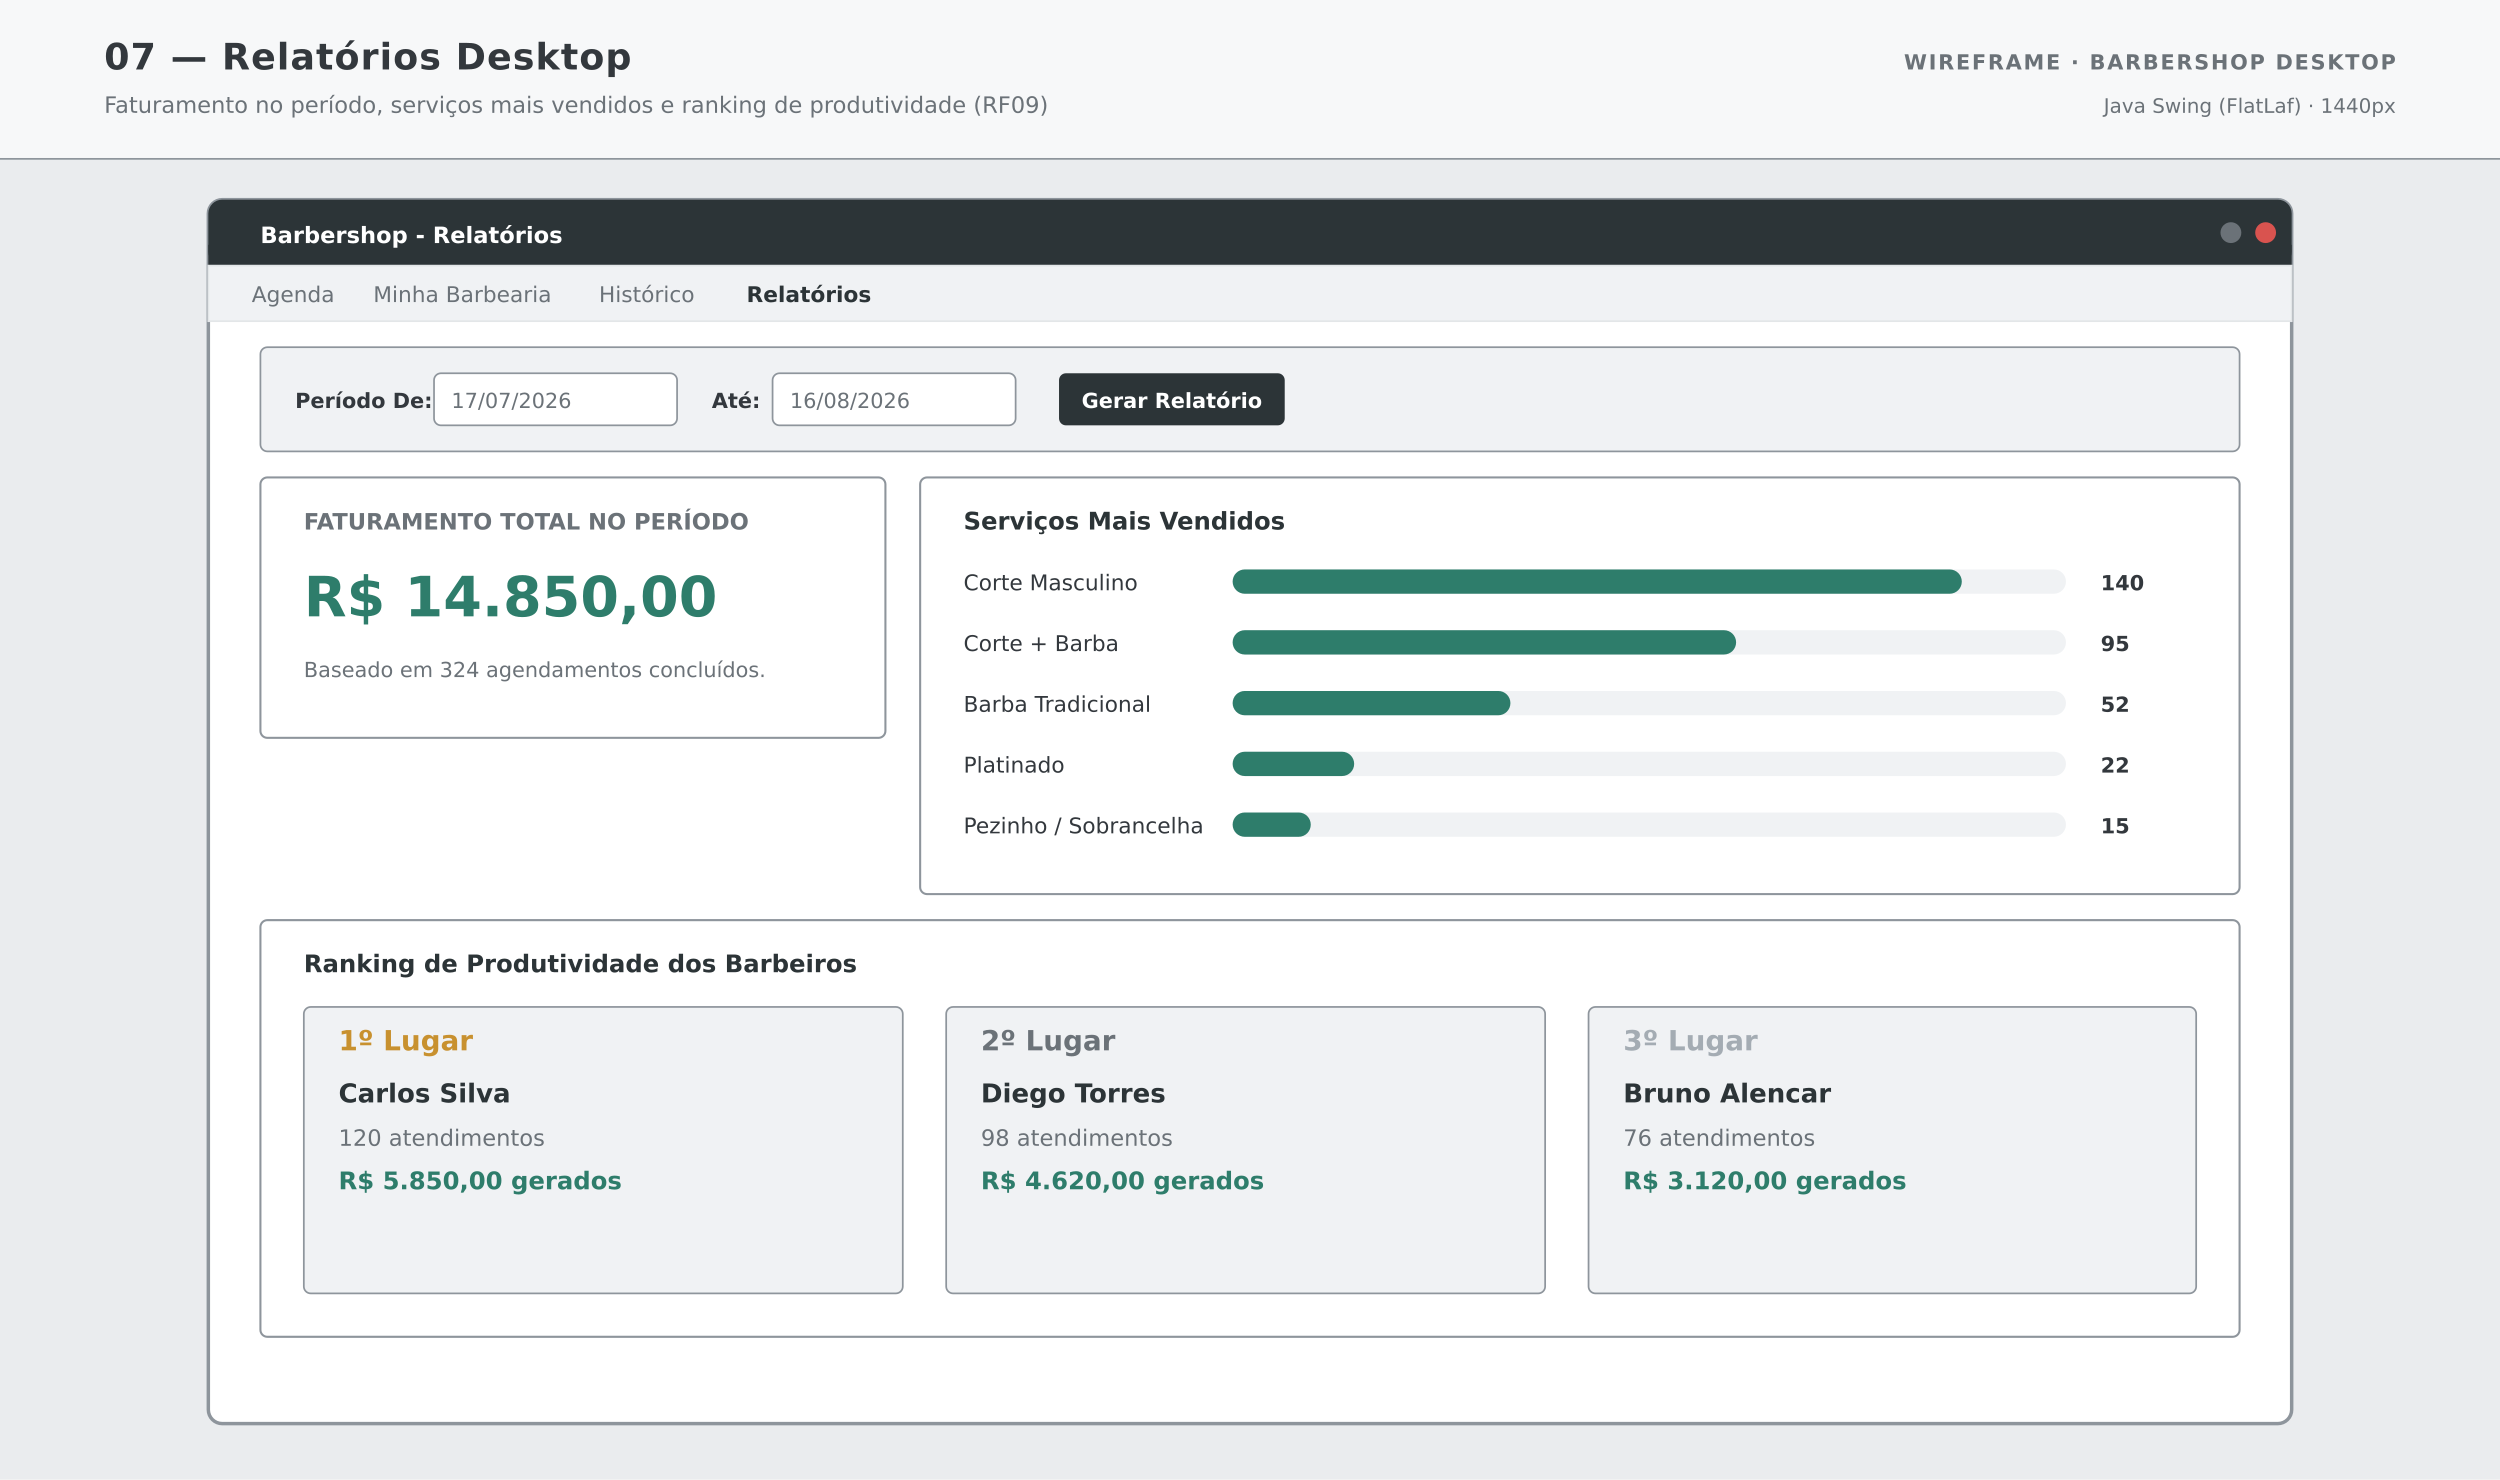
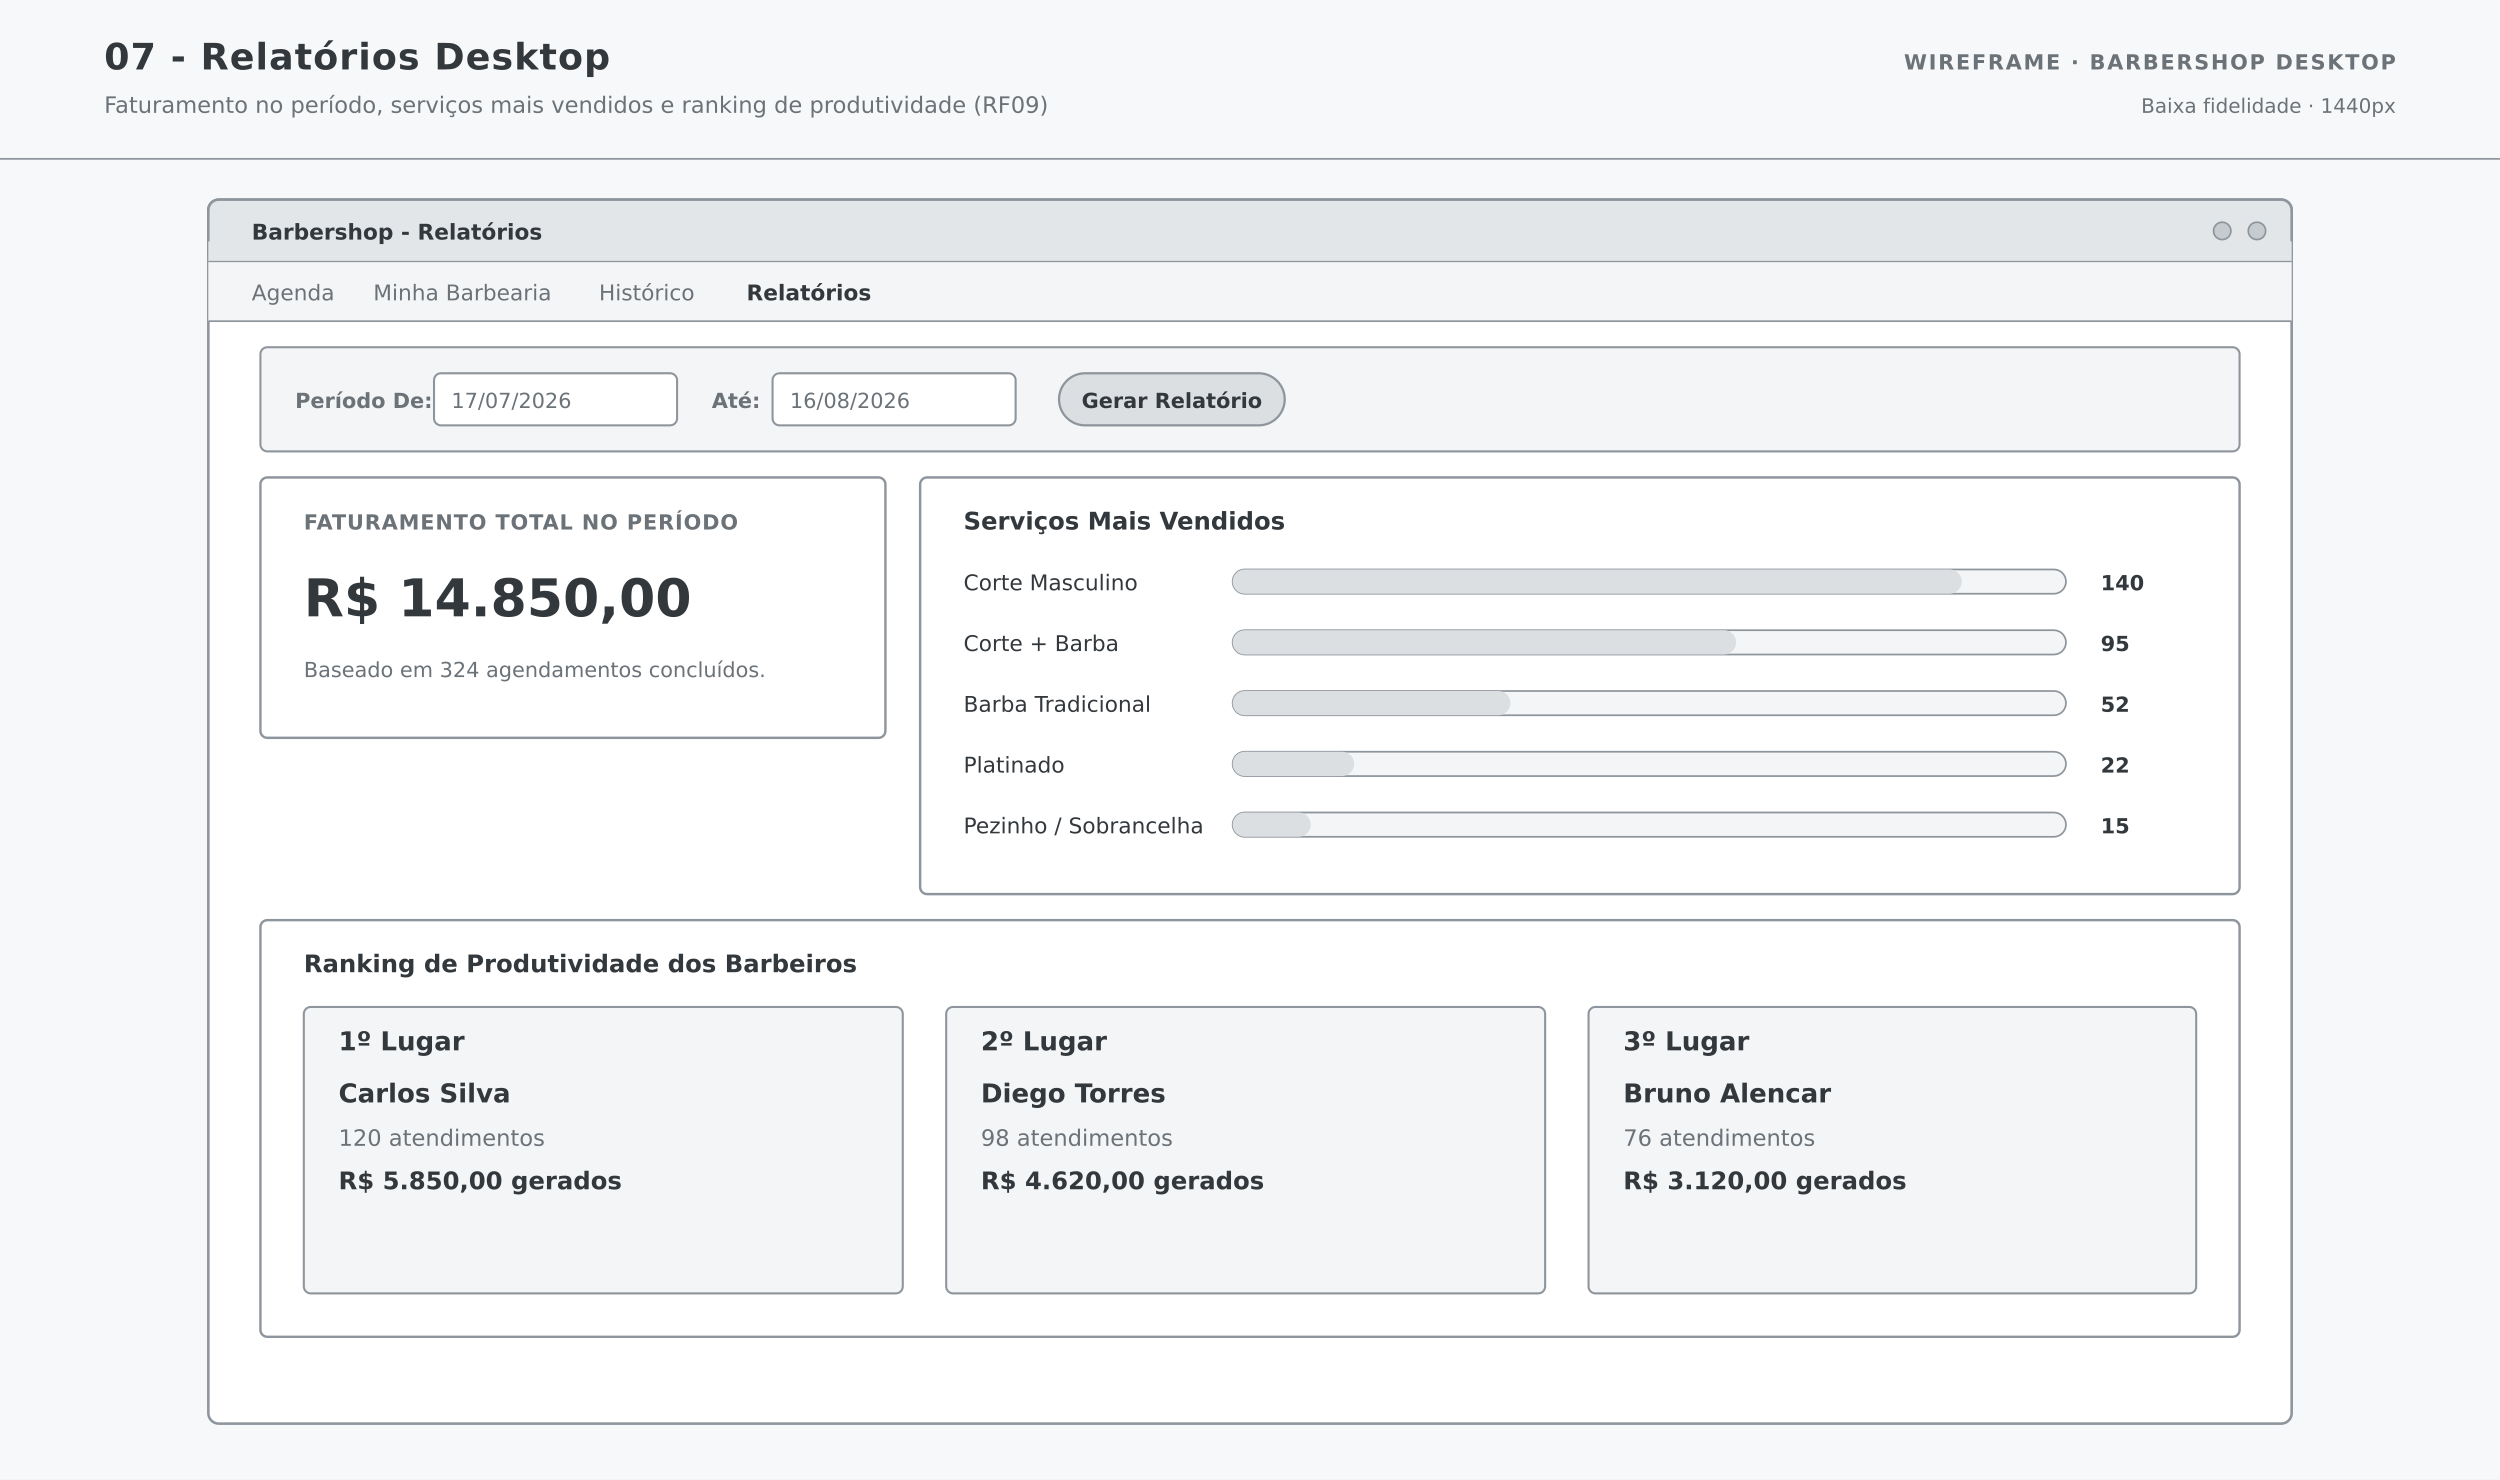
<svg xmlns="http://www.w3.org/2000/svg" width="1440" height="852" viewBox="0 0 1440 852">
  <rect width="1440" height="852" fill="#FFFFFF" />
  <rect x="0" y="0" width="1440" height="92" rx="0" fill="#F7F8F9" />
-   <text x="60" y="40" font-family="DejaVu Sans, Arial, sans-serif" font-size="21" font-weight="bold" fill="#33383D" text-anchor="start" letter-spacing="0.6">07 — Relatórios Desktop</text>
+   <text x="60" y="40" font-family="DejaVu Sans, Arial, sans-serif" font-size="21" font-weight="bold" fill="#33383D" text-anchor="start" letter-spacing="0.6">07 - Relatórios Desktop</text>
  <text x="60" y="65" font-family="DejaVu Sans, Arial, sans-serif" font-size="13" font-weight="normal" fill="#6B7278" text-anchor="start" letter-spacing="0">Faturamento no período, serviços mais vendidos e ranking de produtividade (RF09)</text>
  <text x="1380" y="40" font-family="DejaVu Sans, Arial, sans-serif" font-size="12" font-weight="bold" fill="#6B7278" text-anchor="end" letter-spacing="1">WIREFRAME · BARBERSHOP DESKTOP</text>
-   <text x="1380" y="65" font-family="DejaVu Sans, Arial, sans-serif" font-size="11.5" font-weight="normal" fill="#6B7278" text-anchor="end" letter-spacing="0">Java Swing (FlatLaf) · 1440px</text>
+   <text x="1380" y="65" font-family="DejaVu Sans, Arial, sans-serif" font-size="11.5" font-weight="normal" fill="#6B7278" text-anchor="end" letter-spacing="0">Baixa fidelidade · 1440px</text>
  <line x1="0" y1="92" x2="1440" y2="92" stroke="#8E959C" stroke-width="2" />
-   <rect x="0" y="92" width="1440" height="760" rx="0" fill="#EAECEE" />
-   <rect x="120" y="115" width="1200" height="705" rx="8" fill="#FFFFFF" stroke="#8E959C" stroke-width="2" />
-   <rect x="120" y="115" width="1200" height="38" rx="8" fill="#2C3437" />
-   <rect x="120" y="141" width="1200" height="12" fill="#2C3437" />
-   <text x="150" y="140" font-family="DejaVu Sans, Arial, sans-serif" font-size="13" font-weight="bold" fill="#FFFFFF">Barbershop - Relatórios</text>
-   <circle cx="1285" cy="134" r="6" fill="#6B7278" />
-   <circle cx="1305" cy="134" r="6" fill="#D9534F" />
-   <rect x="120" y="153" width="1200" height="32" fill="#F0F2F4" stroke="#E3E6E8" stroke-width="1" />
-   <text x="145" y="174" font-family="DejaVu Sans, Arial, sans-serif" font-size="12.5" fill="#6B7278">Agenda</text>
-   <text x="215" y="174" font-family="DejaVu Sans, Arial, sans-serif" font-size="12.5" fill="#6B7278">Minha Barbearia</text>
-   <text x="345" y="174" font-family="DejaVu Sans, Arial, sans-serif" font-size="12.5" fill="#6B7278">Histórico</text>
-   <text x="430" y="174" font-family="DejaVu Sans, Arial, sans-serif" font-size="12.5" font-weight="bold" fill="#2C3437">Relatórios</text>
-   <rect x="150" y="200" width="1140" height="60" rx="4" fill="#F0F2F4" stroke="#8E959C" stroke-width="1" />
-   <text x="170" y="235" font-family="DejaVu Sans, Arial, sans-serif" font-size="12" font-weight="bold" fill="#33383D">Período De:</text>
-   <rect x="250" y="215" width="140" height="30" rx="4" fill="#FFFFFF" stroke="#8E959C" stroke-width="1" />
+   <rect x="0" y="92" width="1440" height="760" rx="0" fill="#F7F8F9" />
+   <rect x="120" y="115" width="1200" height="705" rx="6" fill="#FFFFFF" stroke="#8E959C" stroke-width="1.5" />
+   <rect x="120" y="115" width="1200" height="36" rx="6" fill="#E3E6E8" stroke="#8E959C" stroke-width="1.5" />
+   <rect x="120" y="139" width="1200" height="12" fill="#E3E6E8" />
+   <line x1="120" y1="151" x2="1320" y2="151" stroke="#8E959C" stroke-width="1.5" />
+   <text x="145" y="138" font-family="DejaVu Sans, Arial, sans-serif" font-size="12.5" font-weight="bold" fill="#33383D">Barbershop - Relatórios</text>
+   <circle cx="1280" cy="133" r="5" fill="#C6CBD0" stroke="#8E959C" stroke-width="1" />
+   <circle cx="1300" cy="133" r="5" fill="#C6CBD0" stroke="#8E959C" stroke-width="1" />
+   <rect x="120" y="151" width="1200" height="34" fill="#F4F5F6" />
+   <line x1="120" y1="185" x2="1320" y2="185" stroke="#8E959C" stroke-width="1" />
+   <text x="145" y="173" font-family="DejaVu Sans, Arial, sans-serif" font-size="12.5" fill="#6B7278">Agenda</text>
+   <text x="215" y="173" font-family="DejaVu Sans, Arial, sans-serif" font-size="12.5" fill="#6B7278">Minha Barbearia</text>
+   <text x="345" y="173" font-family="DejaVu Sans, Arial, sans-serif" font-size="12.5" fill="#6B7278">Histórico</text>
+   <text x="430" y="173" font-family="DejaVu Sans, Arial, sans-serif" font-size="12.5" font-weight="bold" fill="#33383D">Relatórios</text>
+   <rect x="150" y="200" width="1140" height="60" rx="4" fill="#F4F5F6" stroke="#8E959C" stroke-width="1.2" />
+   <text x="170" y="235" font-family="DejaVu Sans, Arial, sans-serif" font-size="12" font-weight="bold" fill="#6B7278">Período De:</text>
+   <rect x="250" y="215" width="140" height="30" rx="4" fill="#FFFFFF" stroke="#8E959C" stroke-width="1.2" />
  <text x="260" y="235" font-family="DejaVu Sans, Arial, sans-serif" font-size="12" fill="#6B7278">17/07/2026</text>
-   <text x="410" y="235" font-family="DejaVu Sans, Arial, sans-serif" font-size="12" font-weight="bold" fill="#33383D">Até:</text>
-   <rect x="445" y="215" width="140" height="30" rx="4" fill="#FFFFFF" stroke="#8E959C" stroke-width="1" />
+   <text x="410" y="235" font-family="DejaVu Sans, Arial, sans-serif" font-size="12" font-weight="bold" fill="#6B7278">Até:</text>
+   <rect x="445" y="215" width="140" height="30" rx="4" fill="#FFFFFF" stroke="#8E959C" stroke-width="1.2" />
  <text x="455" y="235" font-family="DejaVu Sans, Arial, sans-serif" font-size="12" fill="#6B7278">16/08/2026</text>
-   <rect x="610" y="215" width="130" height="30" rx="4" fill="#2C3437" />
-   <text x="675" y="235" font-family="DejaVu Sans, Arial, sans-serif" font-size="12" font-weight="bold" fill="#FFFFFF" text-anchor="middle">Gerar Relatório</text>
-   <rect x="150" y="275" width="360" height="150" rx="4" fill="#FFFFFF" stroke="#8E959C" stroke-width="1.2" />
-   <text x="175" y="305" font-family="DejaVu Sans, Arial, sans-serif" font-size="13" font-weight="bold" fill="#6B7278">FATURAMENTO TOTAL NO PERÍODO</text>
-   <text x="175" y="355" font-family="DejaVu Sans, Arial, sans-serif" font-size="32" font-weight="bold" fill="#2E7D6B">R$ 14.850,00</text>
+   <rect x="610" y="215" width="130" height="30" rx="15" fill="#DCDFE2" stroke="#8E959C" stroke-width="1.3" />
+   <text x="675" y="235" font-family="DejaVu Sans, Arial, sans-serif" font-size="12" font-weight="bold" fill="#33383D" text-anchor="middle">Gerar Relatório</text>
+   <rect x="150" y="275" width="360" height="150" rx="4" fill="#FFFFFF" stroke="#8E959C" stroke-width="1.4" />
+   <text x="175" y="305" font-family="DejaVu Sans, Arial, sans-serif" font-size="12" font-weight="bold" fill="#6B7278" letter-spacing="0.5">FATURAMENTO TOTAL NO PERÍODO</text>
+   <text x="175" y="355" font-family="DejaVu Sans, Arial, sans-serif" font-size="30" font-weight="bold" fill="#33383D">R$ 14.850,00</text>
  <text x="175" y="390" font-family="DejaVu Sans, Arial, sans-serif" font-size="12" fill="#6B7278">Baseado em 324 agendamentos concluídos.</text>
-   <rect x="530" y="275" width="760" height="240" rx="4" fill="#FFFFFF" stroke="#8E959C" stroke-width="1.2" />
-   <text x="555" y="305" font-family="DejaVu Sans, Arial, sans-serif" font-size="14" font-weight="bold" fill="#2C3437">Serviços Mais Vendidos</text>
+   <rect x="530" y="275" width="760" height="240" rx="4" fill="#FFFFFF" stroke="#8E959C" stroke-width="1.4" />
+   <text x="555" y="305" font-family="DejaVu Sans, Arial, sans-serif" font-size="14" font-weight="bold" fill="#33383D">Serviços Mais Vendidos</text>
  <text x="555" y="340" font-family="DejaVu Sans, Arial, sans-serif" font-size="12.5" fill="#33383D">Corte Masculino</text>
-   <rect x="710" y="328" width="480" height="14" rx="7" fill="#F0F2F4" />
-   <rect x="710" y="328" width="420" height="14" rx="7" fill="#2E7D6B" />
+   <rect x="710" y="328" width="480" height="14" rx="7" fill="#F4F5F6" stroke="#8E959C" stroke-width="1" />
+   <rect x="710" y="328" width="420" height="14" rx="7" fill="#DCDFE2" />
  <text x="1210" y="340" font-family="DejaVu Sans, Arial, sans-serif" font-size="12" font-weight="bold" fill="#33383D">140</text>
  <text x="555" y="375" font-family="DejaVu Sans, Arial, sans-serif" font-size="12.5" fill="#33383D">Corte + Barba</text>
-   <rect x="710" y="363" width="480" height="14" rx="7" fill="#F0F2F4" />
-   <rect x="710" y="363" width="290" height="14" rx="7" fill="#2E7D6B" />
+   <rect x="710" y="363" width="480" height="14" rx="7" fill="#F4F5F6" stroke="#8E959C" stroke-width="1" />
+   <rect x="710" y="363" width="290" height="14" rx="7" fill="#DCDFE2" />
  <text x="1210" y="375" font-family="DejaVu Sans, Arial, sans-serif" font-size="12" font-weight="bold" fill="#33383D">95</text>
  <text x="555" y="410" font-family="DejaVu Sans, Arial, sans-serif" font-size="12.5" fill="#33383D">Barba Tradicional</text>
-   <rect x="710" y="398" width="480" height="14" rx="7" fill="#F0F2F4" />
-   <rect x="710" y="398" width="160" height="14" rx="7" fill="#2E7D6B" />
+   <rect x="710" y="398" width="480" height="14" rx="7" fill="#F4F5F6" stroke="#8E959C" stroke-width="1" />
+   <rect x="710" y="398" width="160" height="14" rx="7" fill="#DCDFE2" />
  <text x="1210" y="410" font-family="DejaVu Sans, Arial, sans-serif" font-size="12" font-weight="bold" fill="#33383D">52</text>
  <text x="555" y="445" font-family="DejaVu Sans, Arial, sans-serif" font-size="12.5" fill="#33383D">Platinado</text>
-   <rect x="710" y="433" width="480" height="14" rx="7" fill="#F0F2F4" />
-   <rect x="710" y="433" width="70" height="14" rx="7" fill="#2E7D6B" />
+   <rect x="710" y="433" width="480" height="14" rx="7" fill="#F4F5F6" stroke="#8E959C" stroke-width="1" />
+   <rect x="710" y="433" width="70" height="14" rx="7" fill="#DCDFE2" />
  <text x="1210" y="445" font-family="DejaVu Sans, Arial, sans-serif" font-size="12" font-weight="bold" fill="#33383D">22</text>
  <text x="555" y="480" font-family="DejaVu Sans, Arial, sans-serif" font-size="12.5" fill="#33383D">Pezinho / Sobrancelha</text>
-   <rect x="710" y="468" width="480" height="14" rx="7" fill="#F0F2F4" />
-   <rect x="710" y="468" width="45" height="14" rx="7" fill="#2E7D6B" />
+   <rect x="710" y="468" width="480" height="14" rx="7" fill="#F4F5F6" stroke="#8E959C" stroke-width="1" />
+   <rect x="710" y="468" width="45" height="14" rx="7" fill="#DCDFE2" />
  <text x="1210" y="480" font-family="DejaVu Sans, Arial, sans-serif" font-size="12" font-weight="bold" fill="#33383D">15</text>
-   <rect x="150" y="530" width="1140" height="240" rx="4" fill="#FFFFFF" stroke="#8E959C" stroke-width="1.2" />
-   <text x="175" y="560" font-family="DejaVu Sans, Arial, sans-serif" font-size="14" font-weight="bold" fill="#2C3437">Ranking de Produtividade dos Barbeiros</text>
-   <rect x="175" y="580" width="345" height="165" rx="4" fill="#F0F2F4" stroke="#8E959C" stroke-width="1" />
-   <text x="195" y="605" font-family="DejaVu Sans, Arial, sans-serif" font-size="16" font-weight="bold" fill="#C8912F">1º Lugar</text>
-   <text x="195" y="635" font-family="DejaVu Sans, Arial, sans-serif" font-size="15" font-weight="bold" fill="#2C3437">Carlos Silva</text>
+   <rect x="150" y="530" width="1140" height="240" rx="4" fill="#FFFFFF" stroke="#8E959C" stroke-width="1.4" />
+   <text x="175" y="560" font-family="DejaVu Sans, Arial, sans-serif" font-size="14" font-weight="bold" fill="#33383D">Ranking de Produtividade dos Barbeiros</text>
+   <rect x="175" y="580" width="345" height="165" rx="4" fill="#F4F5F6" stroke="#8E959C" stroke-width="1.2" />
+   <text x="195" y="605" font-family="DejaVu Sans, Arial, sans-serif" font-size="15" font-weight="bold" fill="#33383D">1º Lugar</text>
+   <text x="195" y="635" font-family="DejaVu Sans, Arial, sans-serif" font-size="15" font-weight="bold" fill="#33383D">Carlos Silva</text>
  <text x="195" y="660" font-family="DejaVu Sans, Arial, sans-serif" font-size="13" fill="#6B7278">120 atendimentos</text>
-   <text x="195" y="685" font-family="DejaVu Sans, Arial, sans-serif" font-size="14" font-weight="bold" fill="#2E7D6B">R$ 5.850,00 gerados</text>
-   <rect x="545" y="580" width="345" height="165" rx="4" fill="#F0F2F4" stroke="#8E959C" stroke-width="1" />
-   <text x="565" y="605" font-family="DejaVu Sans, Arial, sans-serif" font-size="16" font-weight="bold" fill="#6B7278">2º Lugar</text>
-   <text x="565" y="635" font-family="DejaVu Sans, Arial, sans-serif" font-size="15" font-weight="bold" fill="#2C3437">Diego Torres</text>
+   <text x="195" y="685" font-family="DejaVu Sans, Arial, sans-serif" font-size="14" font-weight="bold" fill="#33383D">R$ 5.850,00 gerados</text>
+   <rect x="545" y="580" width="345" height="165" rx="4" fill="#F4F5F6" stroke="#8E959C" stroke-width="1.2" />
+   <text x="565" y="605" font-family="DejaVu Sans, Arial, sans-serif" font-size="15" font-weight="bold" fill="#33383D">2º Lugar</text>
+   <text x="565" y="635" font-family="DejaVu Sans, Arial, sans-serif" font-size="15" font-weight="bold" fill="#33383D">Diego Torres</text>
  <text x="565" y="660" font-family="DejaVu Sans, Arial, sans-serif" font-size="13" fill="#6B7278">98 atendimentos</text>
-   <text x="565" y="685" font-family="DejaVu Sans, Arial, sans-serif" font-size="14" font-weight="bold" fill="#2E7D6B">R$ 4.620,00 gerados</text>
-   <rect x="915" y="580" width="350" height="165" rx="4" fill="#F0F2F4" stroke="#8E959C" stroke-width="1" />
-   <text x="935" y="605" font-family="DejaVu Sans, Arial, sans-serif" font-size="16" font-weight="bold" fill="#A4ACB3">3º Lugar</text>
-   <text x="935" y="635" font-family="DejaVu Sans, Arial, sans-serif" font-size="15" font-weight="bold" fill="#2C3437">Bruno Alencar</text>
+   <text x="565" y="685" font-family="DejaVu Sans, Arial, sans-serif" font-size="14" font-weight="bold" fill="#33383D">R$ 4.620,00 gerados</text>
+   <rect x="915" y="580" width="350" height="165" rx="4" fill="#F4F5F6" stroke="#8E959C" stroke-width="1.2" />
+   <text x="935" y="605" font-family="DejaVu Sans, Arial, sans-serif" font-size="15" font-weight="bold" fill="#33383D">3º Lugar</text>
+   <text x="935" y="635" font-family="DejaVu Sans, Arial, sans-serif" font-size="15" font-weight="bold" fill="#33383D">Bruno Alencar</text>
  <text x="935" y="660" font-family="DejaVu Sans, Arial, sans-serif" font-size="13" fill="#6B7278">76 atendimentos</text>
-   <text x="935" y="685" font-family="DejaVu Sans, Arial, sans-serif" font-size="14" font-weight="bold" fill="#2E7D6B">R$ 3.120,00 gerados</text>
+   <text x="935" y="685" font-family="DejaVu Sans, Arial, sans-serif" font-size="14" font-weight="bold" fill="#33383D">R$ 3.120,00 gerados</text>
</svg>
